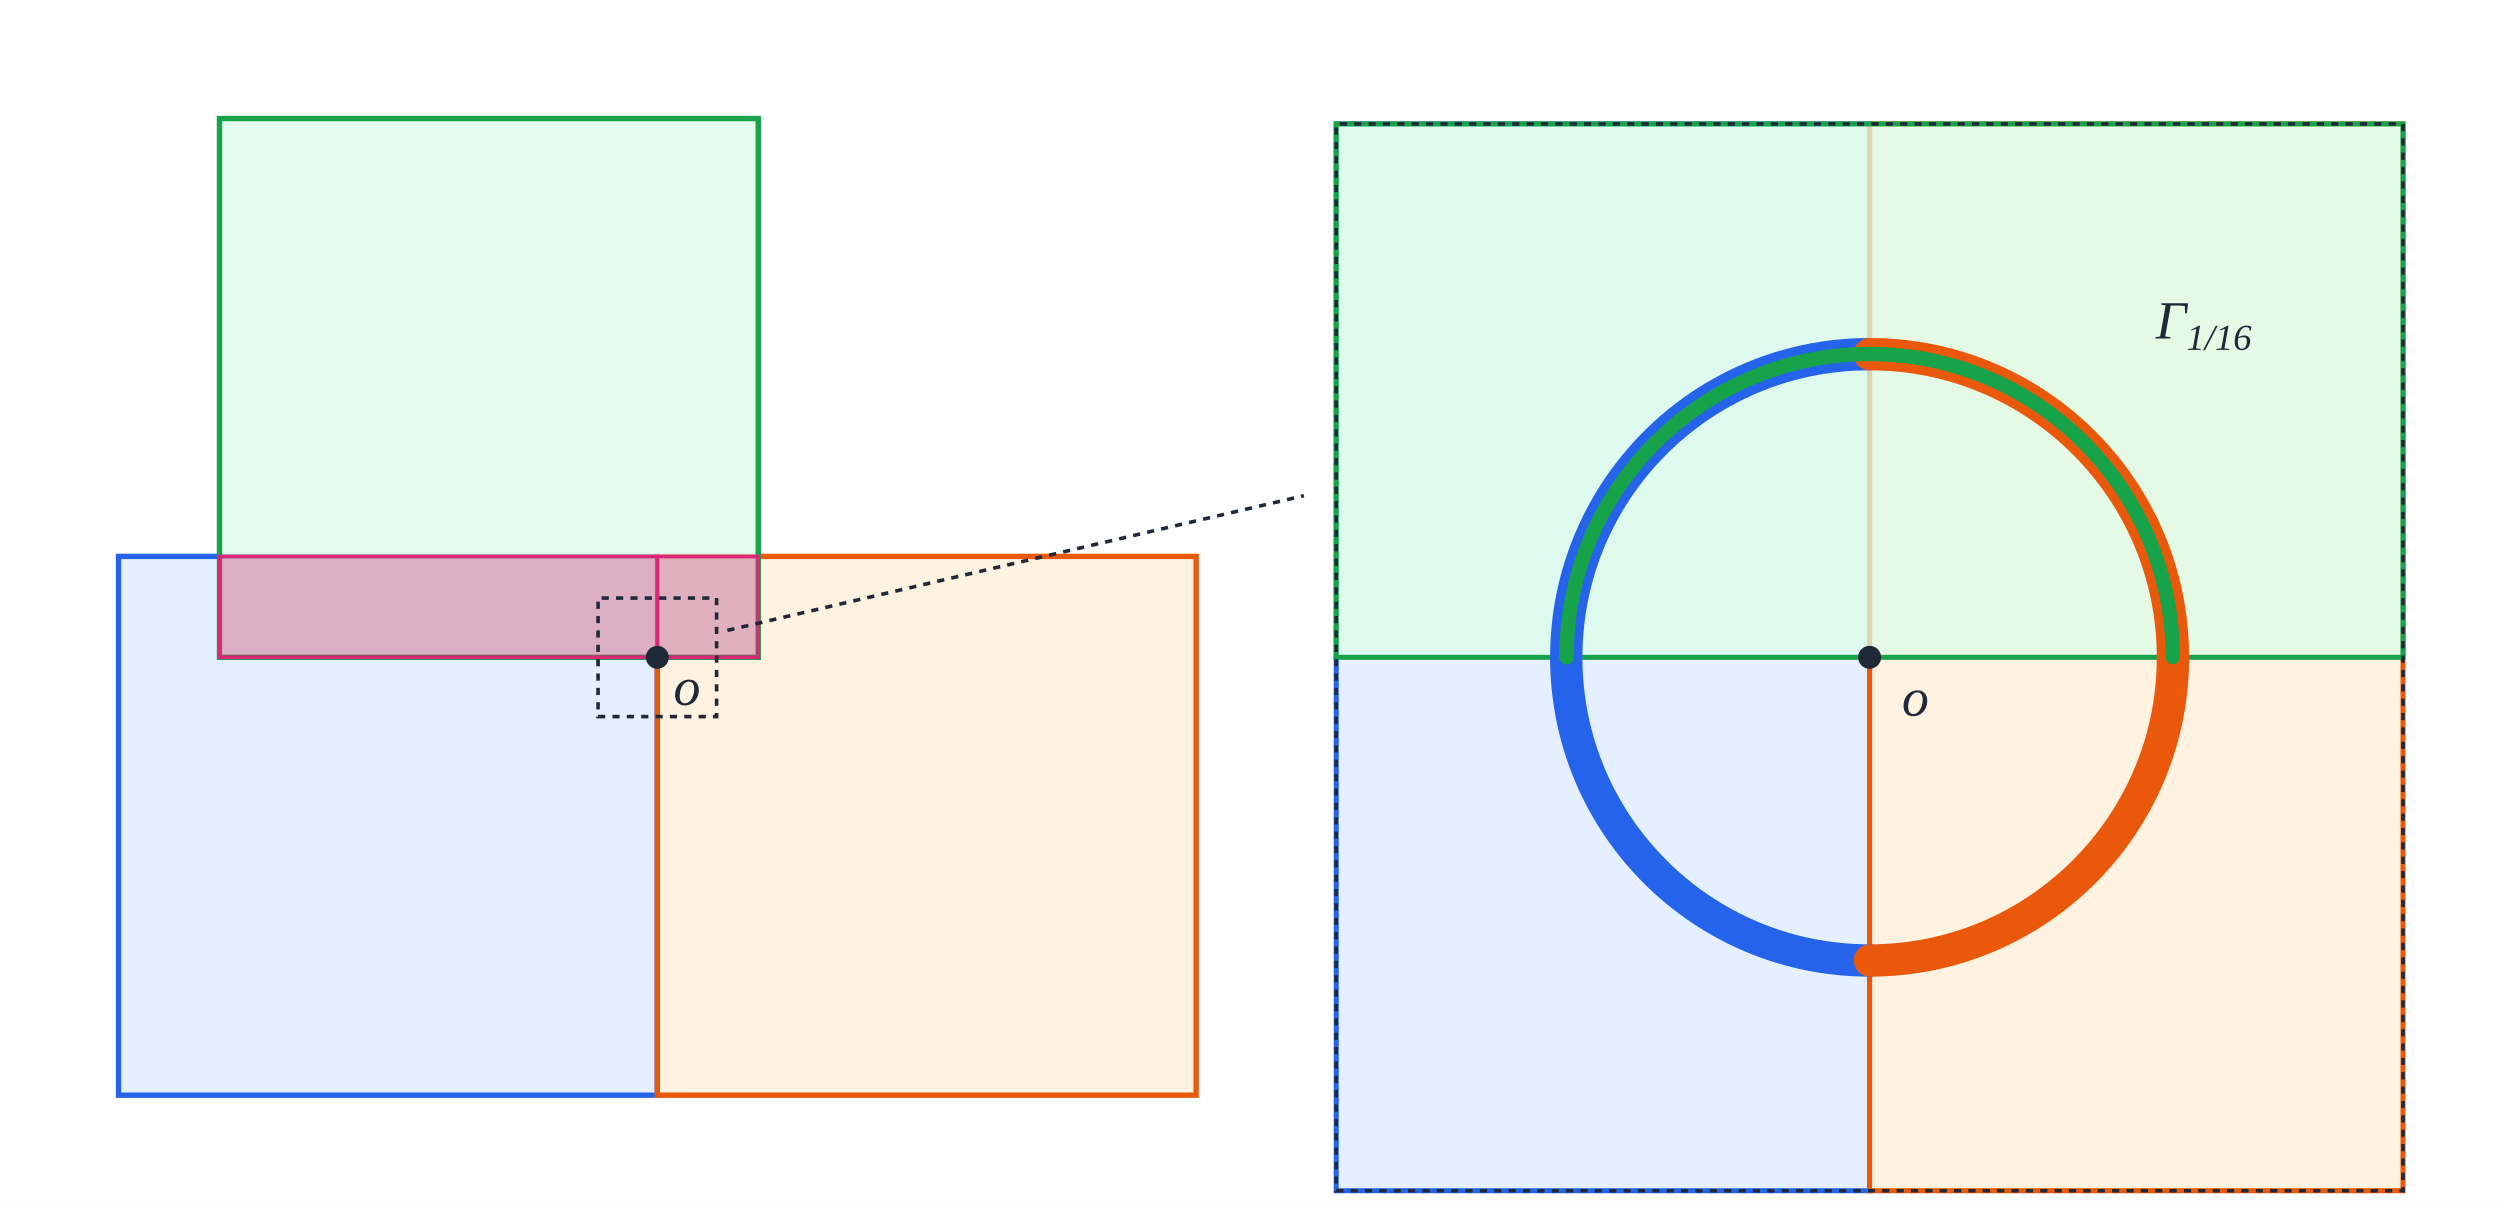
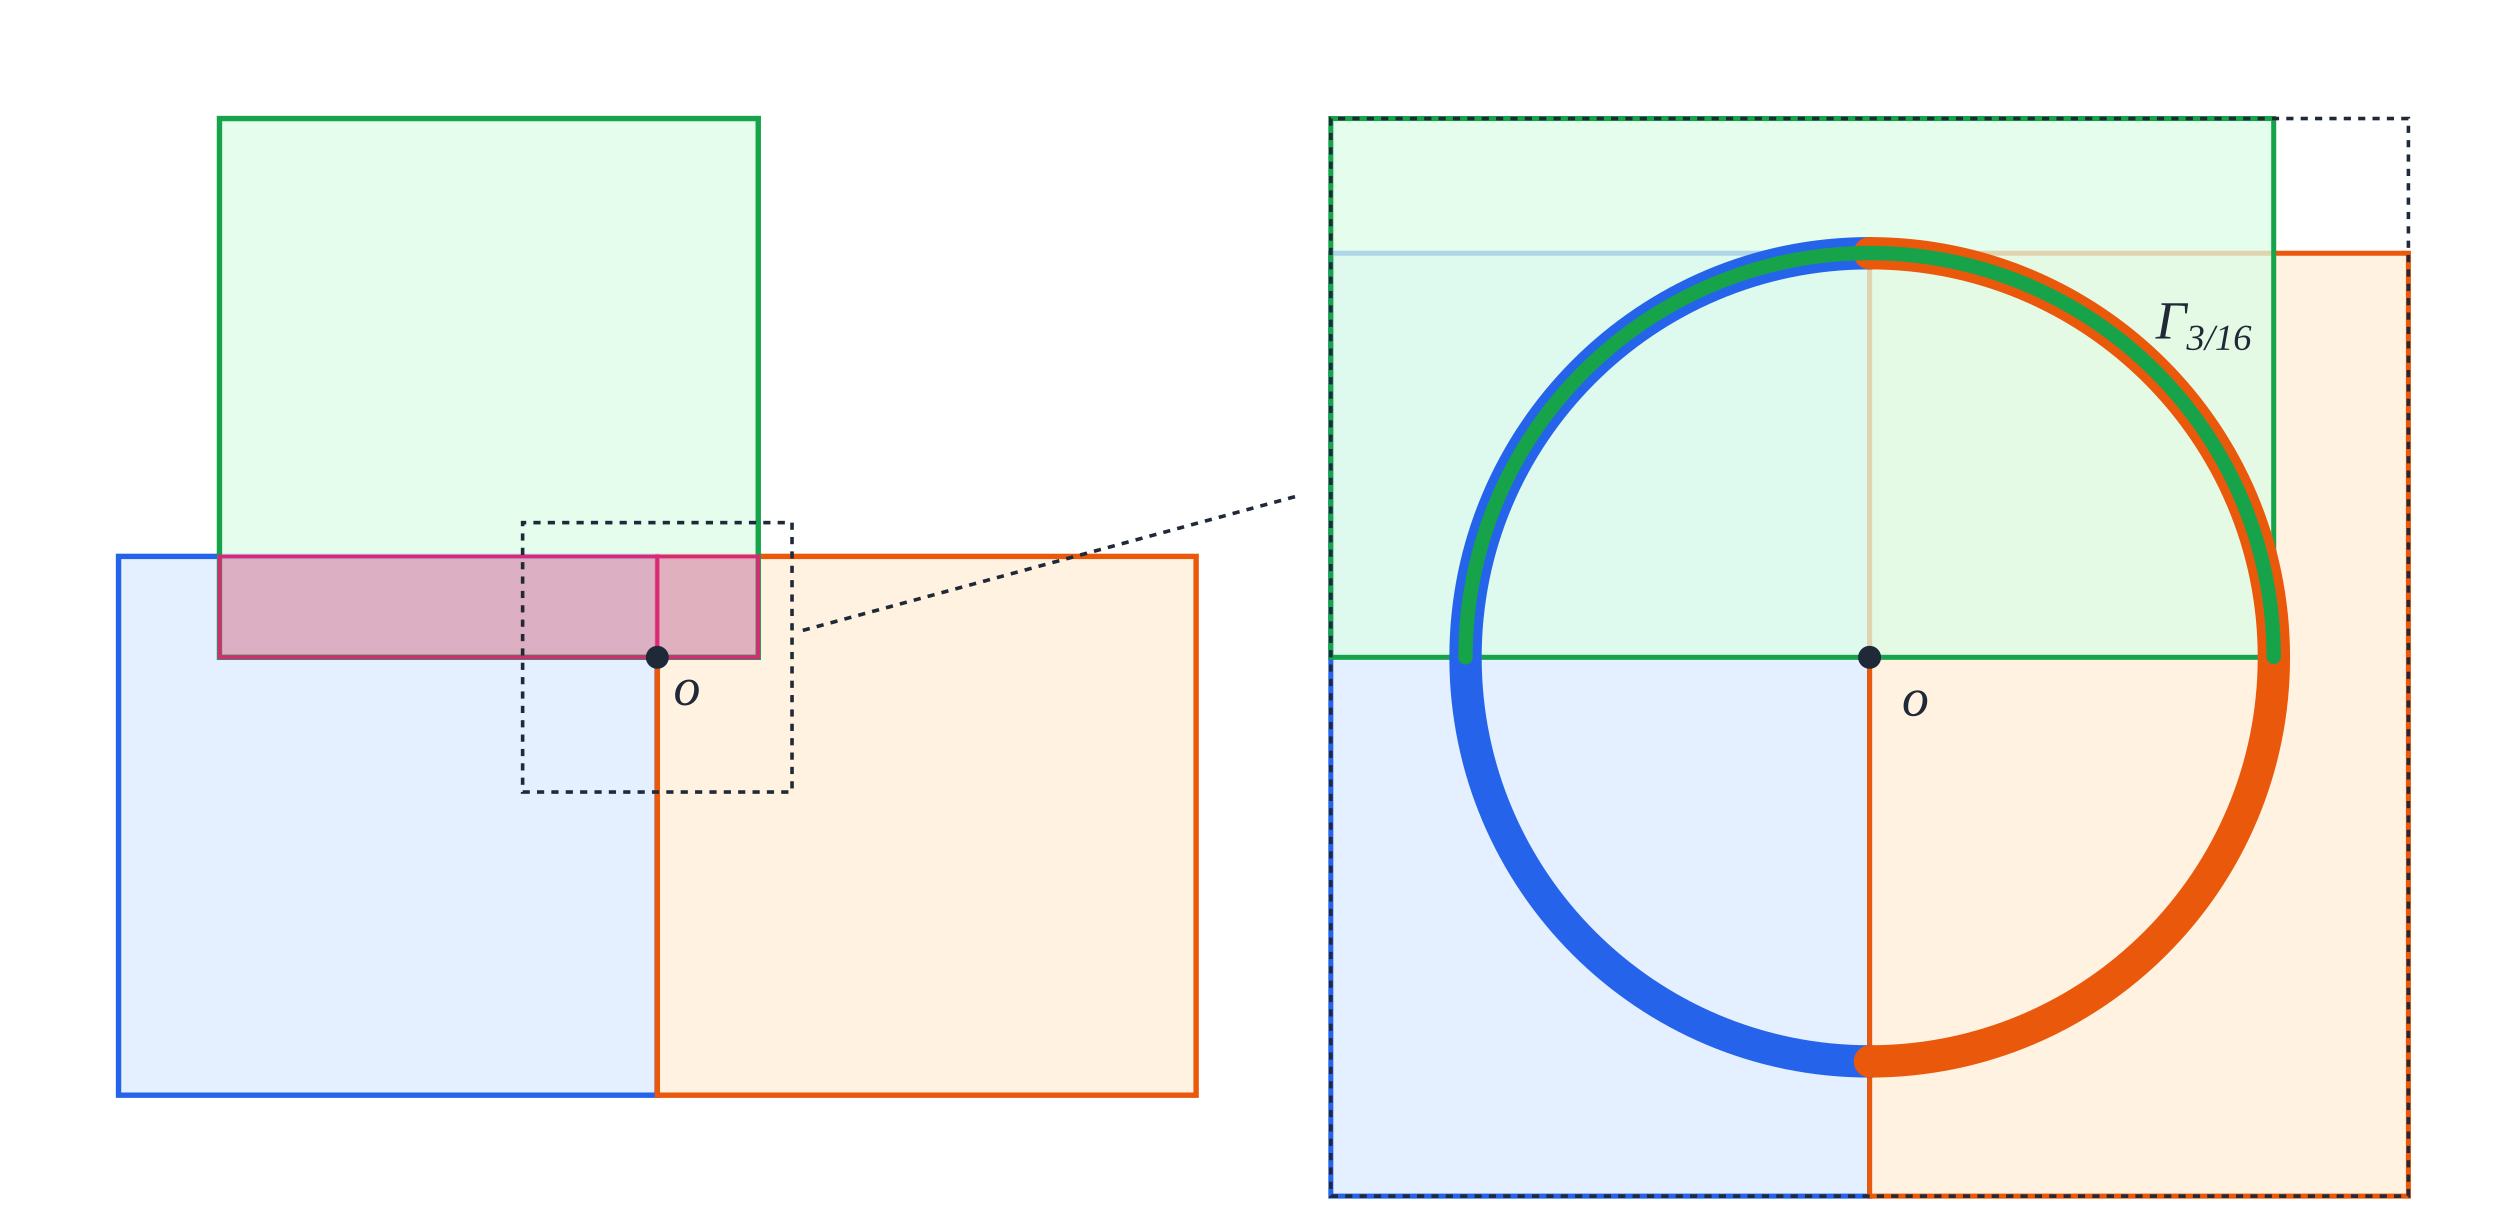
- <svg xmlns="http://www.w3.org/2000/svg" width="696" height="336" viewBox="0 0 696 336" role="img" aria-label="Three squares of type B: each holds a half of the circle of radius 1/16 about o, and three half circles cannot be disjoint; enlarged on the right">
+ <svg xmlns="http://www.w3.org/2000/svg" width="696" height="336" viewBox="0 0 696 336" role="img" aria-label="Three squares of type B: each holds a half of the circle of radius 3/16 about o, and three half circles cannot be disjoint; enlarged on the right">
  <defs>
    <marker id="arrow" viewBox="0 0 10 10" refX="9" refY="5" markerUnits="userSpaceOnUse" markerWidth="11" markerHeight="11" orient="auto-start-reverse">
      <path d="M 0 0 L 10 5 L 0 10 z" fill="#1f2937" />
    </marker>
  </defs>
  <rect width="100%" height="100%" fill="#ffffff" />
  <polygon points="33.0,304.9 183.0,304.9 183.0,154.9 33.0,154.9" fill="#dbeafe" stroke="#2563eb" stroke-width="1.5" fill-opacity="0.75" />
  <polygon points="183.0,304.9 333.0,304.9 333.0,154.9 183.0,154.9" fill="#ffedd5" stroke="#ea580c" stroke-width="1.5" fill-opacity="0.75" />
  <polygon points="61.1,183.0 211.1,183.0 211.1,33.0 61.1,33.0" fill="#dcfce7" stroke="#16a34a" stroke-width="1.5" fill-opacity="0.75" />
  <polygon points="183.0,183.0 183.0,154.9 61.1,154.9 61.1,183.0" fill="#db2777" stroke="#db2777" stroke-width="1" fill-opacity="0.35" />
  <polygon points="211.1,183.0 211.1,154.9 183.0,154.9 183.0,183.0" fill="#db2777" stroke="#db2777" stroke-width="1" fill-opacity="0.35" />
  <circle cx="183.0" cy="183.0" r="3.2" fill="#1f2937" />
  <text x="187.5" y="192.0" font-size="15" font-family="Georgia, 'Times New Roman', serif" fill="#1f2937" text-anchor="start" dominant-baseline="middle" font-style="italic">o</text>
-   <polygon points="166.5,199.5 199.5,199.5 199.5,166.5 166.5,166.5" fill="none" stroke="#1f2937" stroke-width="1" fill-opacity="1" stroke-dasharray="2 2" />
-   <line x1="202.5" y1="175.5" x2="363.0" y2="138.0" stroke="#1f2937" stroke-width="1" stroke-dasharray="2 2" />
-   <polygon points="372.0,331.5 520.5,331.5 520.5,34.5 372.0,34.5" fill="#dbeafe" stroke="#2563eb" stroke-width="1.4" fill-opacity="0.75" />
-   <polygon points="520.5,331.5 669.0,331.5 669.0,34.5 520.5,34.5" fill="#ffedd5" stroke="#ea580c" stroke-width="1.4" fill-opacity="0.75" />
-   <polygon points="669.0,183.0 669.0,34.5 372.0,34.5 372.0,183.0" fill="#dcfce7" stroke="#16a34a" stroke-width="1.4" fill-opacity="0.75" />
-   <polygon points="372.0,331.5 669.0,331.5 669.0,34.5 372.0,34.5" fill="none" stroke="#1f2937" stroke-width="1" fill-opacity="1" stroke-dasharray="2 2" />
-   <circle cx="520.5" cy="183.0" r="84.4" fill="none" stroke="#9ca3af" stroke-width="1.2" />
-   <path d="M 520.4 98.6 A 84.4 84.4 0 0 0 520.5 267.4" fill="none" stroke="#2563eb" stroke-width="9" stroke-linecap="round" />
-   <path d="M 520.6 267.4 A 84.4 84.4 0 0 0 520.5 98.6" fill="none" stroke="#ea580c" stroke-width="9" stroke-linecap="round" />
-   <path d="M 604.9 182.9 A 84.4 84.4 0 0 0 436.1 183.0" fill="none" stroke="#16a34a" stroke-width="4" stroke-linecap="round" />
+   <polygon points="145.5,220.5 220.5,220.5 220.5,145.5 145.5,145.5" fill="none" stroke="#1f2937" stroke-width="1" fill-opacity="1" stroke-dasharray="2 2" />
+   <line x1="223.5" y1="175.5" x2="361.5" y2="138.0" stroke="#1f2937" stroke-width="1" stroke-dasharray="2 2" />
+   <polygon points="370.5,333.0 520.5,333.0 520.5,70.5 370.5,70.5" fill="#dbeafe" stroke="#2563eb" stroke-width="1.4" fill-opacity="0.75" />
+   <polygon points="520.5,333.0 670.5,333.0 670.5,70.5 520.5,70.5" fill="#ffedd5" stroke="#ea580c" stroke-width="1.4" fill-opacity="0.75" />
+   <polygon points="633.0,183.0 633.0,33.0 370.5,33.0 370.5,183.0" fill="#dcfce7" stroke="#16a34a" stroke-width="1.4" fill-opacity="0.75" />
+   <polygon points="370.5,333.0 670.5,333.0 670.5,33.0 370.5,33.0" fill="none" stroke="#1f2937" stroke-width="1" fill-opacity="1" stroke-dasharray="2 2" />
+   <circle cx="520.5" cy="183.0" r="112.5" fill="none" stroke="#9ca3af" stroke-width="1.2" />
+   <path d="M 520.4 70.5 A 112.5 112.5 0 0 0 520.6 295.5" fill="none" stroke="#2563eb" stroke-width="9" stroke-linecap="round" />
+   <path d="M 520.6 295.5 A 112.5 112.5 0 0 0 520.5 70.5" fill="none" stroke="#ea580c" stroke-width="9" stroke-linecap="round" />
+   <path d="M 633.0 182.9 A 112.5 112.5 0 0 0 408.0 183.0" fill="none" stroke="#16a34a" stroke-width="4" stroke-linecap="round" />
  <circle cx="520.5" cy="183.0" r="3.2" fill="#1f2937" />
  <text x="529.5" y="195.0" font-size="15" font-family="Georgia, 'Times New Roman', serif" fill="#1f2937" text-anchor="start" dominant-baseline="middle" font-style="italic">o</text>
-   <text x="613.5" y="90.0" font-size="15" font-family="Georgia, 'Times New Roman', serif" fill="#1f2937" text-anchor="middle" dominant-baseline="middle" font-style="italic">Γ<tspan dy="4.5" font-size="10.2">1/16</tspan>
+   <text x="613.5" y="90.0" font-size="15" font-family="Georgia, 'Times New Roman', serif" fill="#1f2937" text-anchor="middle" dominant-baseline="middle" font-style="italic">Γ<tspan dy="4.5" font-size="10.2">3/16</tspan>
  </text>
</svg>
